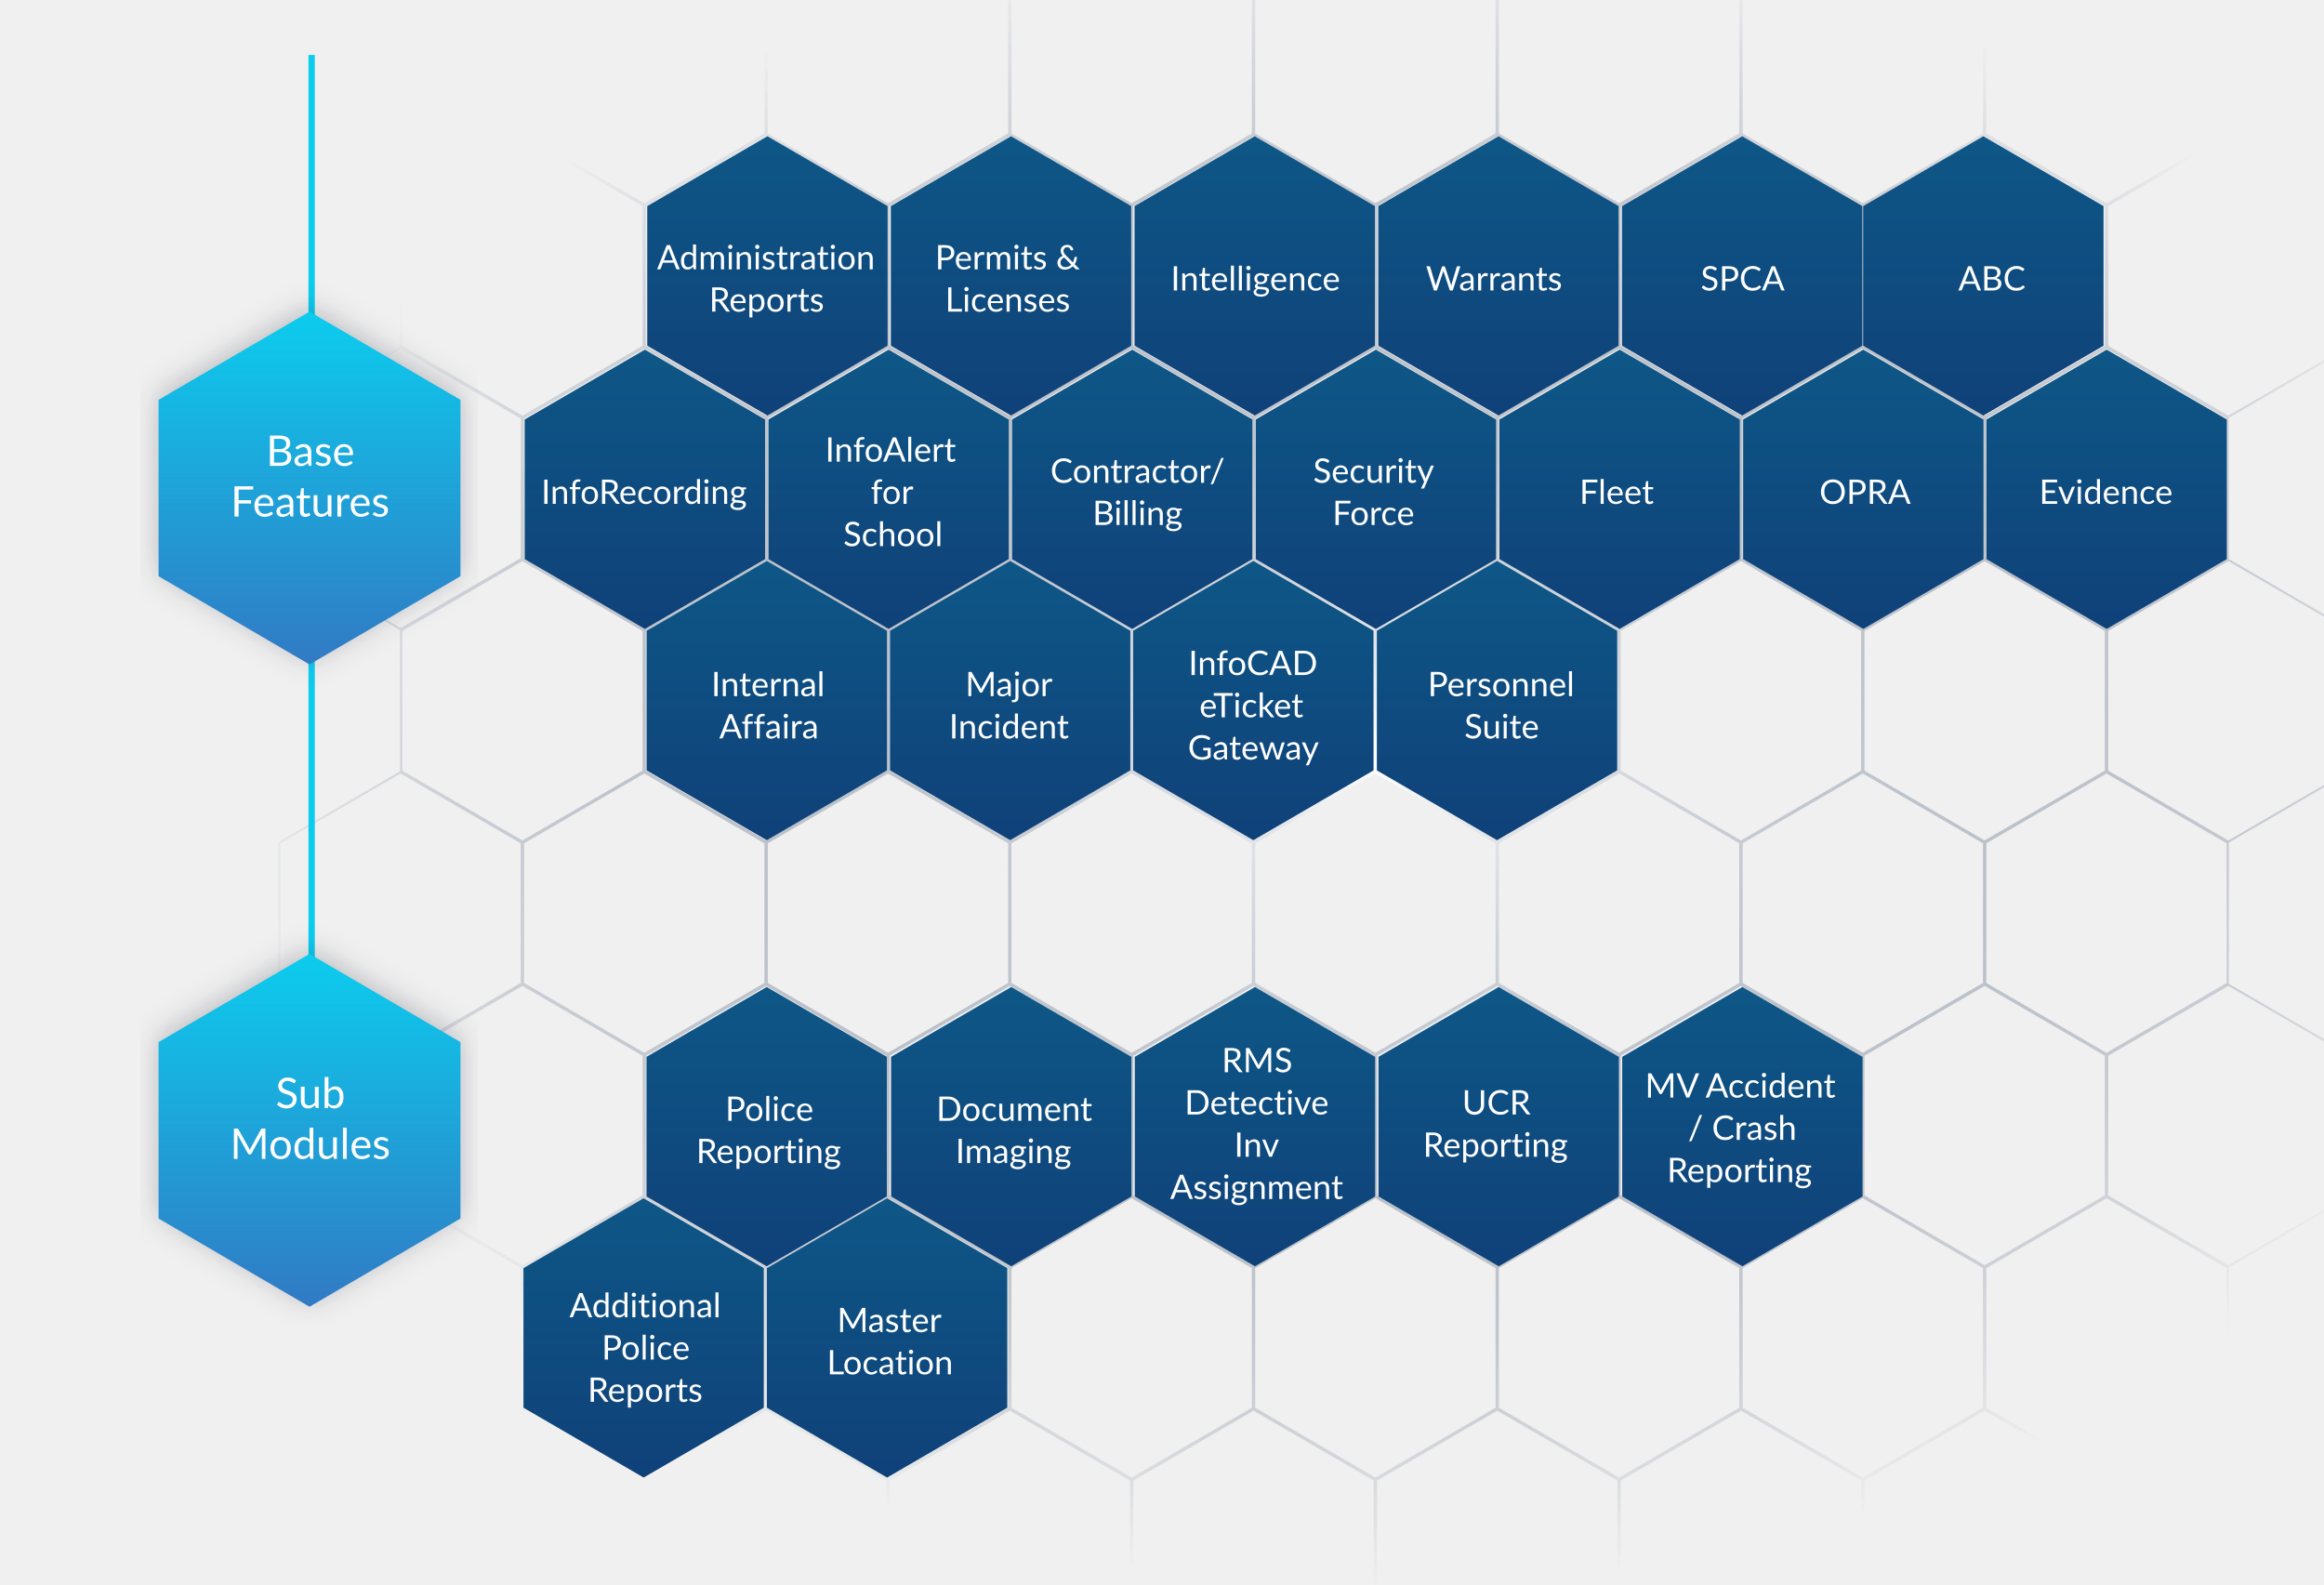
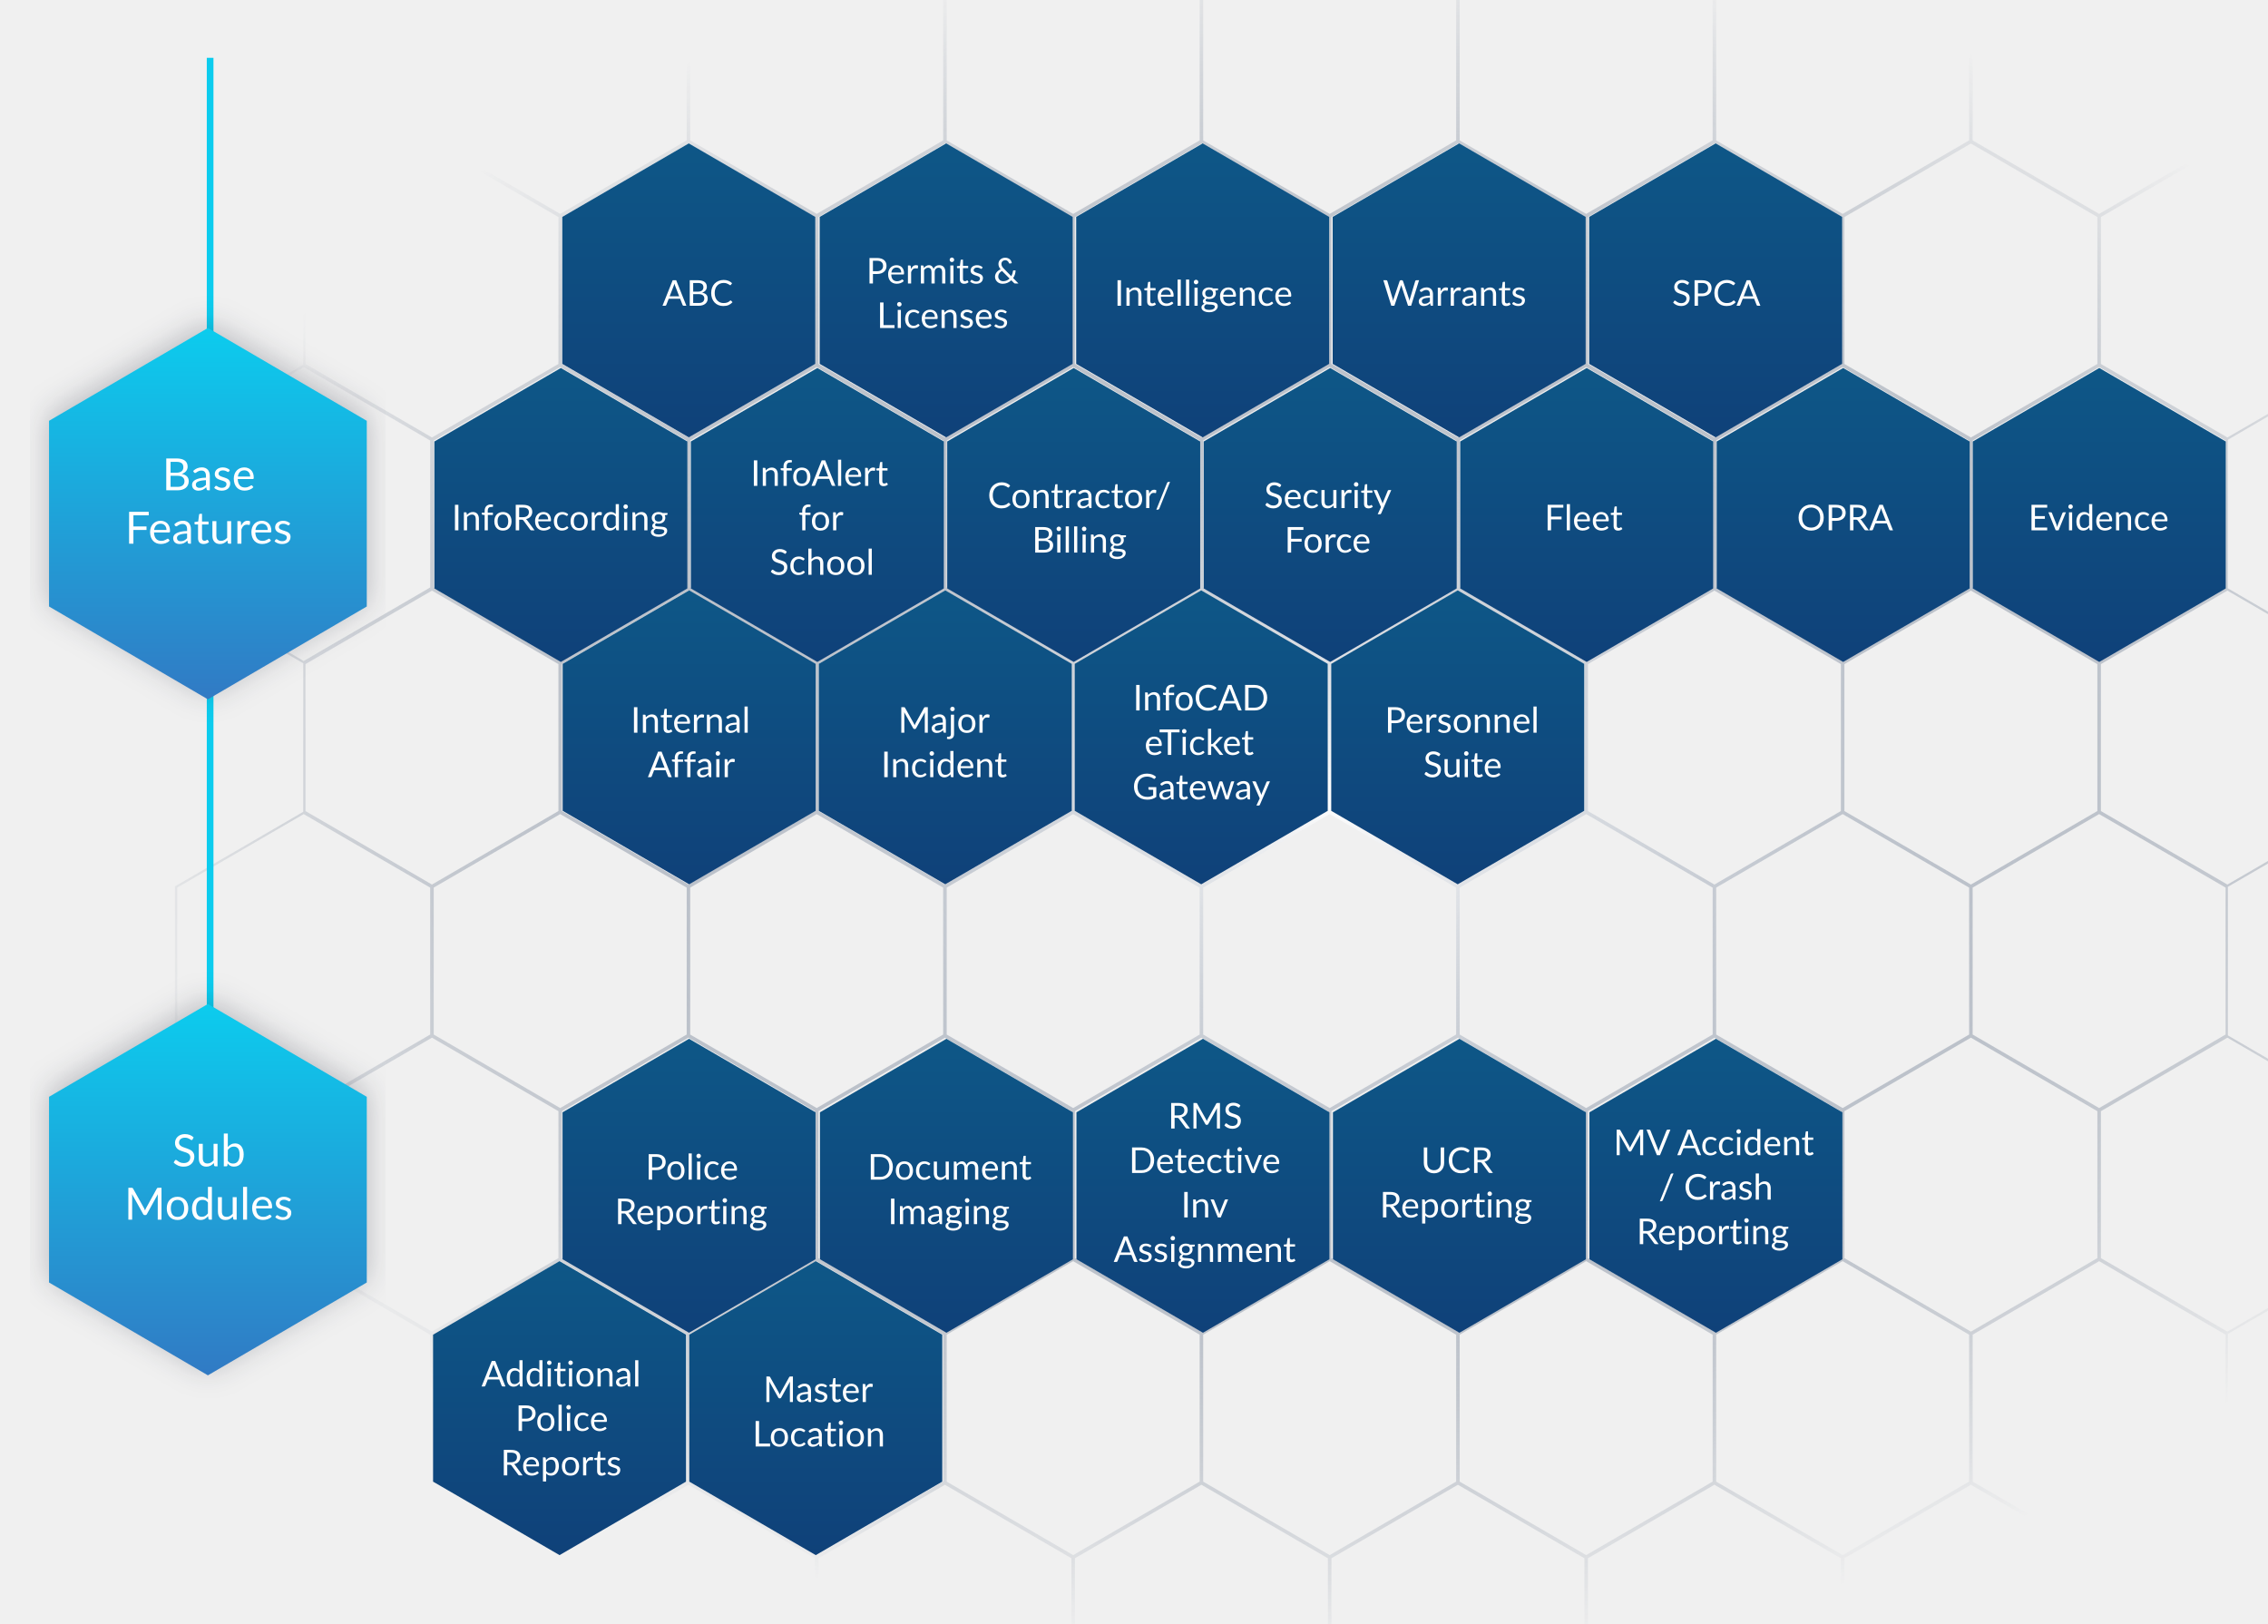
- <svg xmlns="http://www.w3.org/2000/svg" xmlns:xlink="http://www.w3.org/1999/xlink" width="1100px" height="750px" viewBox="0 0 1100 750" version="1.1">
+ <svg xmlns="http://www.w3.org/2000/svg" xmlns:xlink="http://www.w3.org/1999/xlink" width="1020px" height="730px" viewBox="0 0 1020 730" version="1.1">
  <defs>
    <radialGradient cx="53.352%" cy="47.16%" fx="53.352%" fy="47.16%" r="46.356%" gradientTransform="translate(0.533519,0.471595),scale(0.853901,1),rotate(90),scale(1,1.441625),translate(-0.533519,-0.471595)" id="radialGradient-1">
      <stop stop-color="#FFFFFF" offset="0%" />
      <stop stop-color="#11284B" stop-opacity="0" offset="100%" />
      <stop stop-color="#11284B" stop-opacity="0" offset="100%" />
    </radialGradient>
    <linearGradient x1="50%" y1="100%" x2="50%" y2="3.061617e-15%" id="linearGradient-2">
      <stop stop-color="#0F4179" offset="0%" />
      <stop stop-color="#0E5787" offset="100%" />
    </linearGradient>
    <linearGradient x1="50%" y1="100%" x2="50%" y2="3.061617e-15%" id="linearGradient-3">
      <stop stop-color="#0F4179" offset="0%" />
      <stop stop-color="#0E5787" offset="100%" />
    </linearGradient>
    <linearGradient x1="50%" y1="-2.48949813e-15%" x2="50%" y2="100%" id="linearGradient-4">
      <stop stop-color="#317AC4" offset="0%" />
      <stop stop-color="#0CCCEE" offset="100%" />
    </linearGradient>
    <polygon id="path-5" points="82.5 0 153.947 41.75 153.947 125.25 82.5 167 11.053 125.25 11.053 41.75" />
    <filter x="-5.7%" y="-11.1%" width="111.5%" height="124.6%" filterUnits="objectBoundingBox" id="filter-6">
      <feOffset dx="0" dy="2" in="SourceAlpha" result="shadowOffsetOuter1" />
      <feGaussianBlur stdDeviation="6.5" in="shadowOffsetOuter1" result="shadowBlurOuter1" />
      <feColorMatrix values="0 0 0 0 0.075   0 0 0 0 0.094   0 0 0 0 0.173  0 0 0 0.25 0" type="matrix" in="shadowBlurOuter1" />
    </filter>
    <polygon id="path-7" points="82.5 0 153.947 41.75 153.947 125.25 82.5 167 11.053 125.25 11.053 41.75" />
    <filter x="-5.7%" y="-11.1%" width="111.5%" height="124.6%" filterUnits="objectBoundingBox" id="filter-8">
      <feOffset dx="0" dy="2" in="SourceAlpha" result="shadowOffsetOuter1" />
      <feGaussianBlur stdDeviation="6.5" in="shadowOffsetOuter1" result="shadowBlurOuter1" />
      <feColorMatrix values="0 0 0 0 0.075   0 0 0 0 0.094   0 0 0 0 0.173  0 0 0 0.25 0" type="matrix" in="shadowBlurOuter1" />
    </filter>
  </defs>
  <g id="solution-rms" stroke="none" stroke-width="1" fill="none" fill-rule="evenodd">
-     <g id="Group-11" transform="translate(132.7064, -36)">
+     <g id="Group-11" transform="translate(79.70635, -36)">
      <path d="M806.677,703.123 L864.059,736.468 L864.059,803.125 L806.677,836.471 L749.294,803.125 L749.294,736.468 L806.677,703.123 Z M691.325,703.123 L748.706,736.468 L748.706,803.125 L691.325,836.471 L633.942,803.125 L633.942,736.468 L691.325,703.123 Z M575.969,703.123 L633.353,736.468 L633.353,803.125 L575.97,836.471 L518.588,803.125 L518.588,736.468 L575.969,703.123 Z M460.617,703.123 L518.001,736.47 L518.001,803.125 L460.619,836.471 L403.234,803.125 L403.234,736.468 L460.617,703.123 Z M345.266,703.123 L402.648,736.468 L402.648,803.125 L345.266,836.471 L287.883,803.125 L287.883,736.468 L345.266,703.123 Z M229.912,703.123 L287.297,736.468 L287.297,803.125 L229.912,836.471 L172.53,803.125 L172.53,736.468 L229.912,703.123 Z M114.559,703.123 L171.942,736.468 L171.942,803.125 L114.559,836.471 L57.177,803.125 L57.177,736.468 L114.559,703.123 Z M56.883,602.58 L114.265,635.923 L114.265,702.582 L56.884,735.926 L-0.5,702.58 L-0.5,635.923 L56.883,602.58 Z M633.647,602.58 L691.029,635.923 L691.029,702.58 L633.647,735.924 L576.263,702.58 L576.263,635.923 L633.647,602.58 Z M518.294,602.58 L575.676,635.923 L575.676,702.582 L518.295,735.924 L460.911,702.58 L460.911,635.923 L518.294,602.58 Z M402.94,602.58 L460.323,635.923 L460.323,702.582 L402.94,735.924 L345.558,702.58 L345.558,635.923 L402.94,602.58 Z M287.589,602.58 L344.972,635.923 L344.972,702.58 L287.589,735.924 L230.205,702.58 L230.205,635.923 L287.589,602.58 Z M172.236,602.58 L229.618,635.923 L229.618,702.58 L172.236,735.924 L114.853,702.58 L114.853,635.923 L172.236,602.58 Z M864.352,602.58 L921.734,635.923 L921.734,702.58 L864.352,735.924 L806.969,702.58 L806.969,635.923 L864.352,602.58 Z M749,602.58 L806.383,635.923 L806.383,702.58 L749,735.924 L691.617,702.58 L691.617,635.923 L749,602.58 Z M922.028,502.071 L979.411,535.415 L979.411,602.072 L922.028,635.416 L864.645,602.072 L864.645,535.415 L922.028,502.071 Z M114.559,502.071 L171.942,535.415 L171.942,602.072 L114.559,635.416 L57.177,602.072 L57.177,535.415 L114.559,502.071 Z M229.912,502.071 L287.297,535.415 L287.297,602.072 L229.912,635.416 L172.53,602.072 L172.53,535.415 L229.912,502.071 Z M806.677,502.071 L864.059,535.415 L864.059,602.072 L806.677,635.416 L749.294,602.072 L749.294,535.415 L806.677,502.071 Z M345.266,502.071 L402.648,535.415 L402.648,602.072 L345.266,635.416 L287.883,602.072 L287.883,535.415 L345.266,502.071 Z M460.617,502.071 L518.001,535.417 L518.001,602.072 L460.619,635.416 L403.234,602.072 L403.234,535.415 L460.617,502.071 Z M575.969,502.071 L633.353,535.415 L633.353,602.072 L575.97,635.416 L518.588,602.072 L518.588,535.415 L575.969,502.071 Z M691.325,502.071 L748.706,535.415 L748.706,602.072 L691.325,635.416 L633.942,602.072 L633.942,535.415 L691.325,502.071 Z M633.647,401.526 L691.029,434.869 L691.029,501.527 L633.647,534.873 L576.263,501.527 L576.263,434.869 L633.647,401.526 Z M864.352,401.526 L921.734,434.869 L921.734,501.527 L864.352,534.873 L806.969,501.527 L806.969,434.869 L864.352,401.526 Z M287.589,401.526 L344.972,434.869 L344.972,501.527 L287.589,534.873 L230.205,501.527 L230.205,434.869 L287.589,401.526 Z M172.236,401.526 L229.618,434.869 L229.618,501.527 L172.236,534.873 L114.853,501.527 L114.853,434.869 L172.236,401.526 Z M749,401.526 L806.383,434.869 L806.383,501.527 L749,534.873 L691.617,501.527 L691.617,434.869 L749,401.526 Z M518.294,401.526 L575.676,434.869 L575.676,501.529 L518.295,534.873 L460.911,501.527 L460.911,434.869 L518.294,401.526 Z M56.883,401.526 L114.265,434.869 L114.265,501.529 L56.884,534.873 L-0.5,501.527 L-0.5,434.869 L56.883,401.526 Z M402.94,401.526 L460.323,434.869 L460.323,501.529 L402.94,534.873 L345.558,501.527 L345.558,434.869 L402.94,401.526 Z M922.028,301.019 L979.411,334.364 L979.411,401.021 L922.028,434.364 L864.645,401.021 L864.645,334.364 L922.028,301.019 Z M691.325,301.019 L748.706,334.364 L748.706,401.021 L691.325,434.364 L633.942,401.021 L633.942,334.364 L691.325,301.019 Z M229.912,301.019 L287.297,334.364 L287.297,401.021 L229.912,434.364 L172.53,401.021 L172.53,334.364 L229.912,301.019 Z M114.559,301.019 L171.942,334.364 L171.942,401.021 L114.559,434.364 L57.177,401.021 L57.177,334.362 L114.559,301.019 Z M575.969,301.019 L633.353,334.364 L633.353,401.021 L575.97,434.364 L518.588,401.021 L518.588,334.362 L575.969,301.019 Z M460.617,301.019 L518.001,334.364 L518.001,401.021 L460.619,434.364 L403.234,401.021 L403.234,334.364 L460.617,301.019 Z M806.677,301.019 L864.059,334.364 L864.059,401.021 L806.677,434.364 L749.294,401.021 L749.294,334.364 L806.677,301.019 Z M345.266,301.019 L402.648,334.364 L402.648,401.021 L345.266,434.364 L287.883,401.021 L287.883,334.364 L345.266,301.019 Z M56.883,200.475 L114.265,233.819 L114.265,300.476 L56.884,333.819 L-0.5,300.474 L-0.5,233.819 L56.883,200.475 Z M864.352,200.475 L921.734,233.819 L921.734,300.474 L864.352,333.819 L806.969,300.474 L806.969,233.819 L864.352,200.475 Z M633.647,200.475 L691.029,233.819 L691.029,300.474 L633.647,333.819 L576.263,300.474 L576.263,233.819 L633.647,200.475 Z M518.294,200.475 L575.676,233.819 L575.676,300.476 L518.295,333.819 L460.911,300.474 L460.911,233.819 L518.294,200.475 Z M749,200.475 L806.383,233.819 L806.383,300.474 L749,333.819 L691.617,300.474 L691.617,233.819 L749,200.475 Z M172.236,200.475 L229.618,233.819 L229.618,300.474 L172.236,333.819 L114.853,300.474 L114.853,233.819 L172.236,200.475 Z M287.589,200.475 L344.972,233.819 L344.972,300.474 L287.589,333.819 L230.205,300.474 L230.205,233.819 L287.589,200.475 Z M402.94,200.475 L460.323,233.819 L460.323,300.476 L402.94,333.819 L345.558,300.474 L345.558,233.819 L402.94,200.475 Z M922.028,99.967 L979.411,133.311 L979.411,199.966 L922.028,233.311 L864.645,199.966 L864.645,133.311 L922.028,99.967 Z M806.677,99.967 L864.059,133.311 L864.059,199.966 L806.677,233.311 L749.294,199.966 L749.294,133.311 L806.677,99.967 Z M114.559,99.965 L171.942,133.311 L171.942,199.966 L114.559,233.311 L57.177,199.966 L57.177,133.309 L114.559,99.965 Z M575.969,99.967 L633.353,133.311 L633.353,199.966 L575.97,233.311 L518.588,199.966 L518.588,133.309 L575.969,99.967 Z M460.617,99.967 L518.001,133.313 L518.001,199.966 L460.619,233.311 L403.234,199.966 L403.234,133.311 L460.617,99.967 Z M345.266,99.967 L402.648,133.311 L402.648,199.966 L345.266,233.311 L287.883,199.966 L287.883,133.311 L345.266,99.967 Z M229.912,99.967 L287.297,133.311 L287.297,199.966 L229.912,233.311 L172.53,199.966 L172.53,133.311 L229.912,99.967 Z M691.325,99.967 L748.706,133.311 L748.706,199.966 L691.325,233.311 L633.942,199.966 L633.942,133.311 L691.325,99.967 Z M749,-0.578 L806.383,32.766 L806.383,99.423 L749,132.766 L691.617,99.423 L691.617,32.766 L749,-0.578 Z M56.883,-0.578 L114.265,32.766 L114.265,99.423 L56.884,132.766 L-0.5,99.423 L-0.5,32.766 L56.883,-0.578 Z M287.589,-0.578 L344.972,32.766 L344.972,99.423 L287.589,132.766 L230.205,99.423 L230.205,32.766 L287.589,-0.578 Z M172.236,-0.578 L229.618,32.766 L229.618,99.423 L172.236,132.766 L114.853,99.423 L114.853,32.766 L172.236,-0.578 Z M633.647,-0.578 L691.029,32.766 L691.029,99.423 L633.647,132.766 L576.263,99.421 L576.263,32.766 L633.647,-0.578 Z M864.352,-0.578 L921.734,32.766 L921.734,99.423 L864.352,132.766 L806.969,99.423 L806.969,32.766 L864.352,-0.578 Z M518.294,-0.578 L575.676,32.766 L575.676,99.423 L518.295,132.766 L460.911,99.421 L460.911,32.766 L518.294,-0.578 Z M402.94,-0.578 L460.323,32.766 L460.323,99.423 L402.94,132.766 L345.558,99.423 L345.558,32.766 L402.94,-0.578 Z" id="Fill-1" stroke="url(#radialGradient-1)" />
      <g id="Group-3" transform="translate(115.0579, 100.492)">
        <polygon id="Path" fill="url(#linearGradient-2)" points="633.825 501.8 576.942 534.854 520.06 501.8 520.06 435.719 576.942 402.667 633.825 435.719" />
        <polygon id="Path-Copy" fill="url(#linearGradient-2)" points="172.061 300.134 115.178 333.188 58.295 300.134 58.295 234.052 115.178 201 172.061 234.052" />
        <polygon id="Path-Copy-9" fill="url(#linearGradient-2)" points="691.061 200.134 634.178 233.188 577.295 200.134 577.295 134.052 634.178 101 691.061 134.052" />
        <polygon id="Path-Copy-17" fill="url(#linearGradient-2)" points="633.707 99.134 576.825 132.188 519.942 99.134 519.942 33.052 576.825 0 633.707 33.052" />
        <polygon id="Path" fill="url(#linearGradient-3)" points="115.12 534.854 58.236 501.8 58.236 435.719 115.12 402.667 172.003 435.719 172.003 501.8" />
        <polygon id="Path-Copy-6" fill="url(#linearGradient-3)" points="172.12 634.854 115.236 601.8 115.236 535.719 172.12 502.667 229.003 535.719 229.003 601.8" />
        <polygon id="Path-Copy-2" fill="url(#linearGradient-3)" points="230.356 333.188 173.472 300.134 173.472 234.052 230.356 201 287.239 234.052 287.239 300.134" />
        <polygon id="Path-Copy-10" fill="url(#linearGradient-3)" points="749.356 233.188 692.472 200.134 692.472 134.052 749.356 101 806.239 134.052 806.239 200.134" />
-         <polygon id="Path-Copy-18" fill="url(#linearGradient-3)" points="691.003 132.188 634.118 99.134 634.118 33.052 691.003 0 747.885 33.052 747.885 99.134" />
+         <polygon id="Path-Copy-18" fill="url(#linearGradient-3)" points="115.003 132.188 58.118 99.134 58.118 33.052 115.003 2.27373675e-13 171.885 33.052 171.885 99.134" />
        <polygon id="Path" fill="url(#linearGradient-2)" points="230.883 534.854 174 501.8 174 435.719 230.883 402.667 287.765 435.719 287.765 501.802" />
        <polygon id="Path-Copy-3" fill="url(#linearGradient-2)" points="56.883 634.854 0 601.8 0 535.719 56.883 502.667 113.765 535.719 113.765 601.802" />
        <polygon id="Path-Copy-11" fill="url(#linearGradient-2)" points="288.118 233.188 231.236 200.134 231.236 134.052 288.118 101 345.001 134.052 345.001 200.135" />
        <polygon id="Path-Copy-19" fill="url(#linearGradient-2)" points="230.765 132.188 173.883 99.134 173.883 33.052 230.765 0 287.648 33.052 287.648 99.135" />
        <polygon id="Path" fill="url(#linearGradient-2)" points="346.237 534.854 289.353 501.8 289.353 435.719 346.236 402.667 403.118 435.719 403.118 501.802" />
        <polygon id="Path-Copy-4" fill="url(#linearGradient-2)" points="345.473 333.188 288.589 300.134 288.589 234.052 345.472 201 402.354 234.052 402.354 300.135" />
        <polygon id="Path-Copy-13" fill="url(#linearGradient-2)" points="403.473 233.188 346.589 200.134 346.589 134.052 403.472 101 460.354 134.052 460.354 200.135" />
        <polygon id="Path-Copy-20" fill="url(#linearGradient-2)" points="346.12 132.188 289.236 99.134 289.236 33.052 346.118 0 403.001 33.052 403.001 99.135" />
        <polygon id="Path-Copy-14" fill="url(#linearGradient-2)" points="57.473 233.188 0.589 200.134 0.589 134.052 57.472 101 114.354 134.052 114.354 200.135" />
        <polygon id="Path" fill="url(#linearGradient-3)" points="518.472 501.8 461.589 534.854 404.705 501.8 404.705 435.719 461.589 402.667 518.472 435.719" />
        <polygon id="Path-Copy-5" fill="url(#linearGradient-3)" points="517.707 300.134 460.825 333.188 403.94 300.134 403.94 234.052 460.825 201 517.707 234.052" />
        <polygon id="Path-Copy-15" fill="url(#linearGradient-3)" points="575.707 200.134 518.825 233.188 461.94 200.134 461.94 134.052 518.825 101 575.707 134.052" />
        <polygon id="Path-Copy-22" fill="url(#linearGradient-3)" points="518.354 99.134 461.472 132.188 404.587 99.134 404.587 33.052 461.472 0 518.354 33.052" />
        <polygon id="Path-Copy-16" fill="url(#linearGradient-3)" points="229.707 200.134 172.825 233.188 115.94 200.134 115.94 134.052 172.825 101 229.707 134.052" />
-         <polygon id="Path-Copy-23" fill="url(#linearGradient-3)" points="172.354 99.134 115.472 132.188 58.587 99.134 58.587 33.052 115.472 0 172.354 33.052" />
      </g>
      <g id="Group-6" transform="translate(112.2936, 147.492)" fill="#FFFFFF" font-family="Lato-Regular, Lato" font-size="16" font-weight="normal" line-spacing="20">
        <text id="Permits-&amp;-Licenses">
          <tspan x="197.576" y="16">Permits &amp;</tspan>
          <tspan x="202.328" y="36">Licenses</tspan>
-         </text>
-         <text id="Administration-Repor">
-           <tspan x="65.964" y="16">Administration </tspan>
-           <tspan x="90.612" y="36">Reports</tspan>
        </text>
        <text id="Warrants">
          <tspan x="429.888" y="26">Warrants</tspan>
        </text>
        <text id="Intelligence">
          <tspan x="309.12" y="26">Intelligence</tspan>
        </text>
        <text id="Security-Force">
          <tspan x="376.532" y="117">Security</tspan>
          <tspan x="385.652" y="137">Force</tspan>
        </text>
        <text id="ABC">
-           <tspan x="681.904" y="26">ABC</tspan>
+           <tspan x="105.904" y="26">ABC</tspan>
        </text>
        <text id="InfoAlert-for-School">
          <tspan x="145.564" y="107">InfoAlert</tspan>
          <tspan x="167.132" y="127">for</tspan>
          <tspan x="154.132" y="147">School</tspan>
        </text>
        <text id="InfoRecording">
          <tspan x="11.144" y="127">InfoRecording</tspan>
        </text>
        <text id="Fleet">
          <tspan x="502.556" y="127">Fleet</tspan>
        </text>
        <text id="SPCA">
          <tspan x="559.952" y="26">SPCA</tspan>
        </text>
        <text id="Contractor/-Billing">
          <tspan x="252.136" y="117">Contractor/</tspan>
          <tspan x="272.096" y="137">Billing</tspan>
        </text>
        <text id="OPRA">
          <tspan x="616.136" y="127">OPRA</tspan>
        </text>
        <text id="Evidence">
          <tspan x="720.168" y="127">Evidence</tspan>
        </text>
-         <text id="Internal-Affaira">
+         <text id="Internal-Affair">
          <tspan x="91.644" y="218">Internal</tspan>
-           <tspan x="95.436" y="238">Affaira</tspan>
+           <tspan x="99.34" y="238">Affair</tspan>
        </text>
        <text id="Major-Incident">
          <tspan x="211.88" y="218">Major</tspan>
          <tspan x="204.216" y="238">Incident</tspan>
        </text>
        <text id="Personnel-Suite">
          <tspan x="430.76" y="218">Personnel</tspan>
          <tspan x="448.088" y="238">Suite</tspan>
        </text>
        <text id="InfoCAD-eTicket-Gate">
          <tspan x="317.508" y="208">InfoCAD</tspan>
          <tspan x="322.676" y="228">eTicket</tspan>
          <tspan x="317.244" y="248">Gateway</tspan>
        </text>
      </g>
      <g id="Group-37" transform="translate(128.2936, 527.492)" fill="#FFFFFF" font-family="Lato-Regular, Lato" font-size="16" font-weight="normal" line-spacing="20">
        <text id="Document-Imaging">
          <tspan x="182.152" y="39">Document </tspan>
          <tspan x="191.248" y="59">Imaging</tspan>
        </text>
        <text id="Additional-Police-Re">
          <tspan x="8.536" y="132">Additional </tspan>
          <tspan x="23.76" y="152">Police </tspan>
          <tspan x="17.112" y="172">Reports</tspan>
        </text>
        <text id="Police-Reporting">
          <tspan x="82.26" y="39">Police </tspan>
          <tspan x="68.5" y="59">Reporting </tspan>
        </text>
        <text id="Master-Location">
          <tspan x="135.212" y="139">Master </tspan>
          <tspan x="130.364" y="159">Location </tspan>
        </text>
        <text id="RMS-Detective-Inv-As">
          <tspan x="317.248" y="16">RMS </tspan>
          <tspan x="299.656" y="36">Detective </tspan>
          <tspan x="323.128" y="56">Inv </tspan>
          <tspan x="292.84" y="76">Assignment</tspan>
        </text>
        <text id="UCR-Reporting">
          <tspan x="431.028" y="36">UCR </tspan>
          <tspan x="412.5" y="56">Reporting</tspan>
        </text>
        <text id="MV-Accident-/-Crash">
          <tspan x="517.6" y="28">MV Accident </tspan>
          <tspan x="537.944" y="48">/ Crash </tspan>
          <tspan x="528" y="68">Reporting</tspan>
        </text>
      </g>
    </g>
-     <line x1="147.5" y1="547.866" x2="147.5" y2="27.5" id="Line-9-Copy-2" stroke="#0CCCEE" stroke-width="3" stroke-linecap="square" />
-     <g id="Group-10" transform="translate(64, 147.492)">
+     <line x1="94.5" y1="547.866" x2="94.5" y2="27.5" id="Line-9-Copy-2" stroke="#0CCCEE" stroke-width="3" stroke-linecap="square" />
+     <g id="Group-10" transform="translate(11, 147.492)">
      <g id="Polygon-Copy-10" transform="translate(82.5, 83.5) rotate(-180) translate(-82.5, -83.5) ">
        <use fill="black" fill-opacity="1" filter="url(#filter-6)" xlink:href="#path-5" />
        <use fill="url(#linearGradient-4)" fill-rule="evenodd" xlink:href="#path-5" />
      </g>
      <text id="Base-Features" font-family="Lato-Medium, Lato" font-size="20" font-weight="400" fill="#FFFFFF">
        <tspan x="61.95" y="73">Base</tspan>
-         <tspan x="45.17" y="97">Features</tspan>
+         <tspan x="45.235" y="97">Features</tspan>
      </text>
    </g>
-     <g id="Group-8" transform="translate(64, 451.492)">
+     <g id="Group-8" transform="translate(11, 451.492)">
      <g id="Polygon-Copy-11" transform="translate(82.5, 83.5) rotate(-180) translate(-82.5, -83.5) ">
        <use fill="black" fill-opacity="1" filter="url(#filter-8)" xlink:href="#path-7" />
        <use fill="url(#linearGradient-4)" fill-rule="evenodd" xlink:href="#path-7" />
      </g>
      <text id="Sub-Modules" font-family="Lato-Medium, Lato" font-size="20" font-weight="400" fill="#FFFFFF">
        <tspan x="66.45" y="73">Sub</tspan>
        <tspan x="44.9" y="97">Modules</tspan>
      </text>
    </g>
  </g>
</svg>
